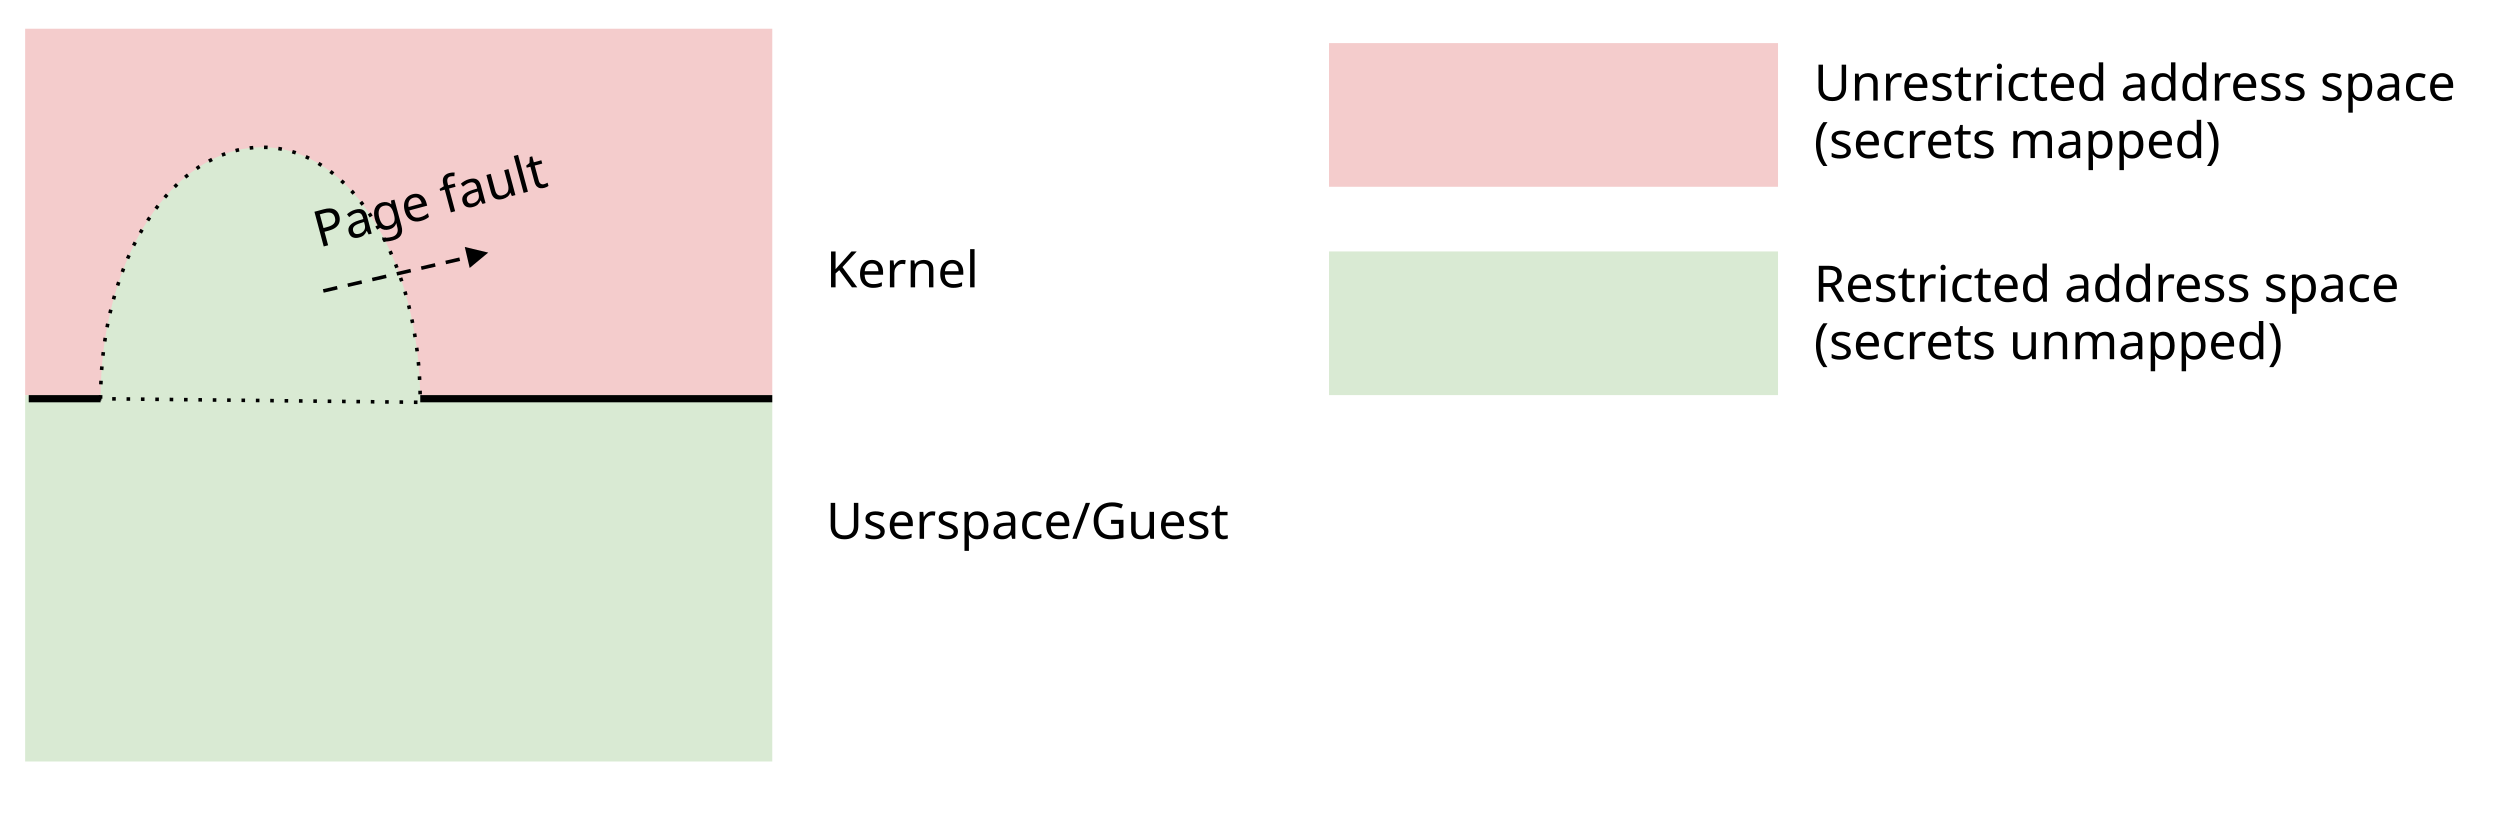
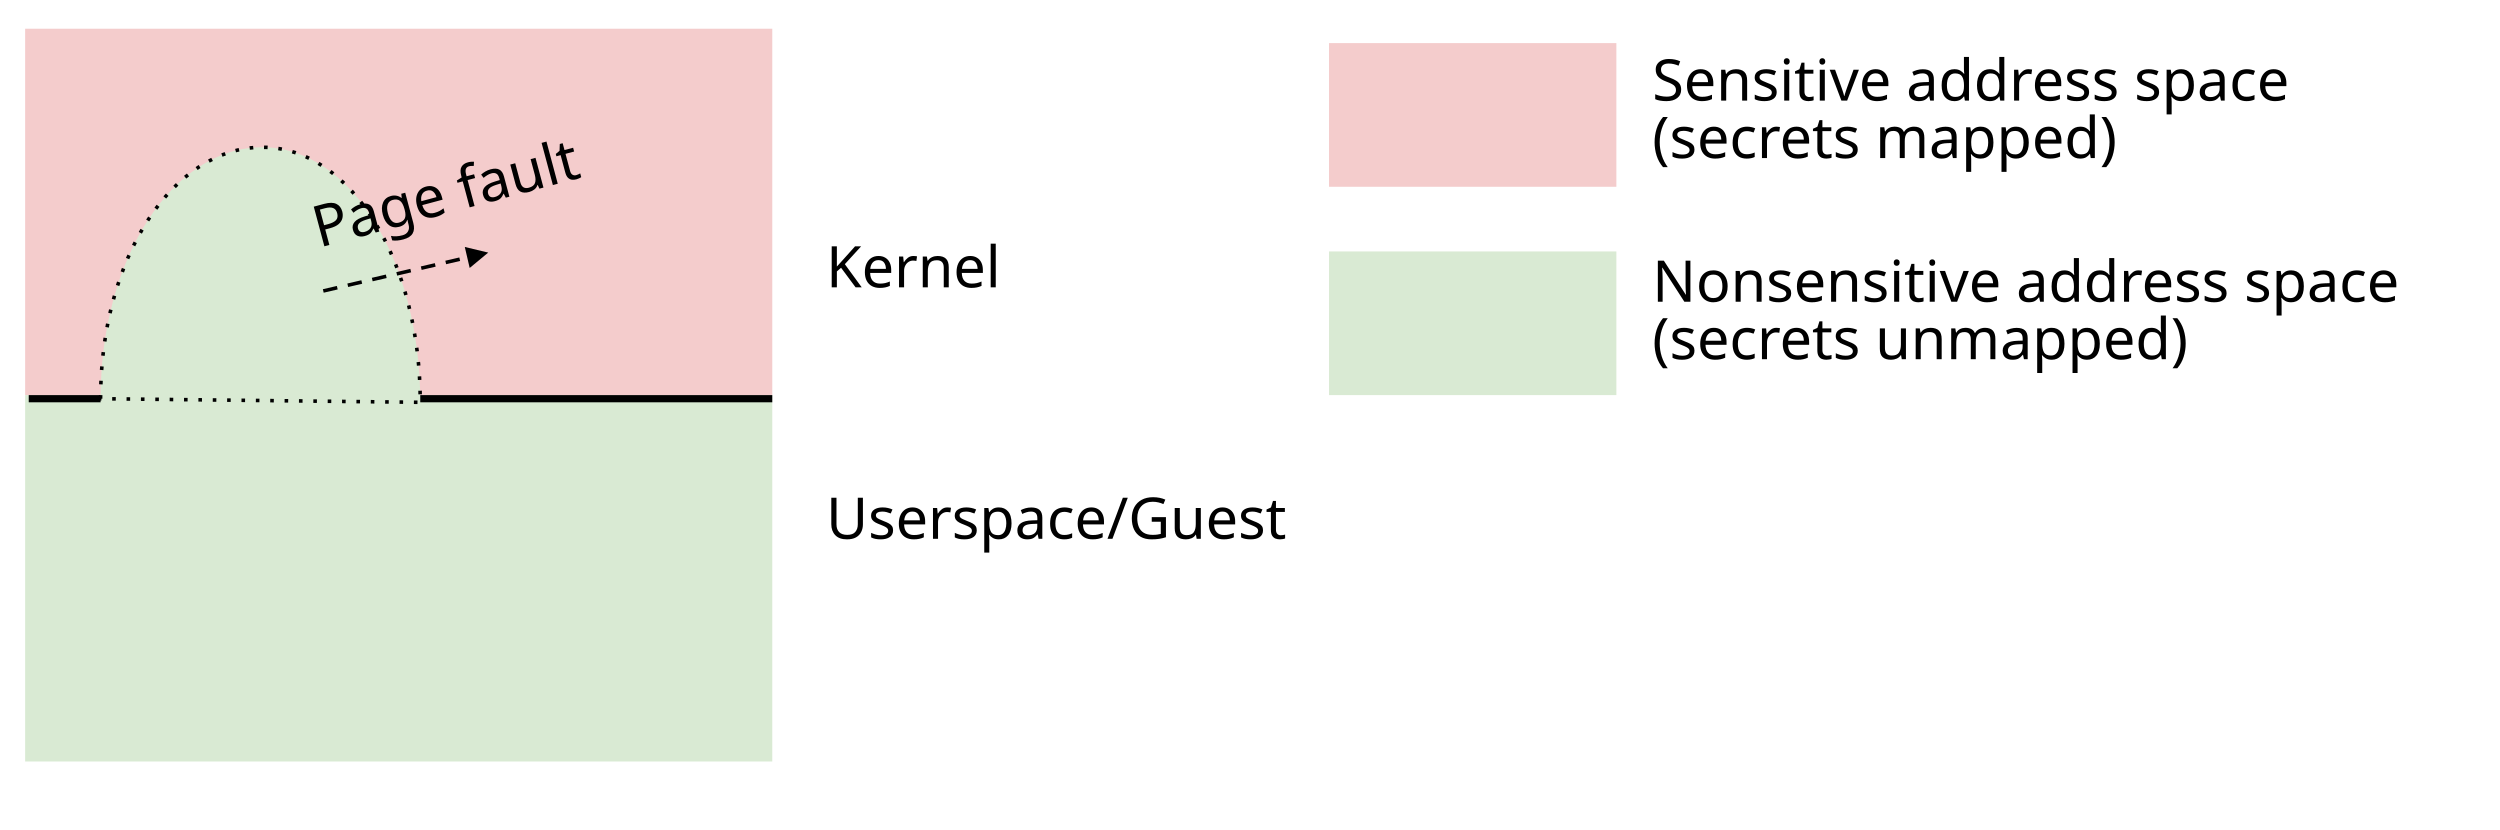
<svg xmlns="http://www.w3.org/2000/svg" viewBox="0 0 696 231">
  <style>
-     .text { font: 14px sans-serif; fill: #000; }
+     .text { font: 16px sans-serif; fill: #000; }
  </style>
  <defs>
    <marker id="arrow" viewBox="0 0 10 10" refX="5" refY="5" markerWidth="6" markerHeight="6" orient="auto-start-reverse">
      <path d="M 0 0 L 10 5 L 0 10 z" fill="#000" />
    </marker>
  </defs>
  <style>
    .placeholder-text {
      font: 12px sans-serif;
      fill: #000;
    }
  </style>
  <rect x="7" y="8" width="208" height="102" fill="#f4cccc" />
  <rect x="7" y="110" width="208" height="102" fill="#d9ead3" />
  <path d="M 28 111 c 0 -39 20 -70 45 -70 c 25 0 44 32 44 71 z" fill="#d9ead3" stroke="#000000" stroke-width="1" stroke-dasharray="1 3" />
-   <rect x="370" y="12" width="125" height="40" fill="#f4cccc" />
-   <rect x="370" y="70" width="125" height="40" fill="#d9ead3" />
+   <rect x="370" y="12" width="80" height="40" fill="#f4cccc" />
+   <rect x="370" y="70" width="80" height="40" fill="#d9ead3" />
  <line x1="117" y1="111" x2="215" y2="111" stroke="#000" stroke-width="2" />
  <line x1="8" y1="111" x2="28" y2="111" stroke="#000" stroke-width="2" />
  <line x1="90" y1="81" x2="133" y2="71" stroke="#000" stroke-width="1" stroke-dasharray="4 3" marker-end="url(#arrow)" />
  <text x="85" y="80" transform="rotate(-15 45 60)" class="text" font-size="10">
    Page fault
  </text>
  <text x="230" y="80" class="text">Kernel</text>
  <text x="230" y="150" class="text">Userspace/Guest</text>
-   <text x="505" y="28" class="text">
-     <tspan x="505" dy="0">Unrestricted address space</tspan>
-     <tspan x="505" dy="16">(secrets mapped)</tspan>
+   <text x="460" y="28" class="text">
+     <tspan x="460" dy="0">Sensitive address space</tspan>
+     <tspan x="460" dy="16">(secrets mapped)</tspan>
  </text>
-   <text x="505" y="84" class="text">
-     <tspan x="505" dy="0">Restricted address space</tspan>
-     <tspan x="505" dy="16">(secrets unmapped)</tspan>
+   <text x="460" y="84" class="text">
+     <tspan x="460" dy="0">Nonsensitive address space</tspan>
+     <tspan x="460" dy="16">(secrets unmapped)</tspan>
  </text>
</svg>
